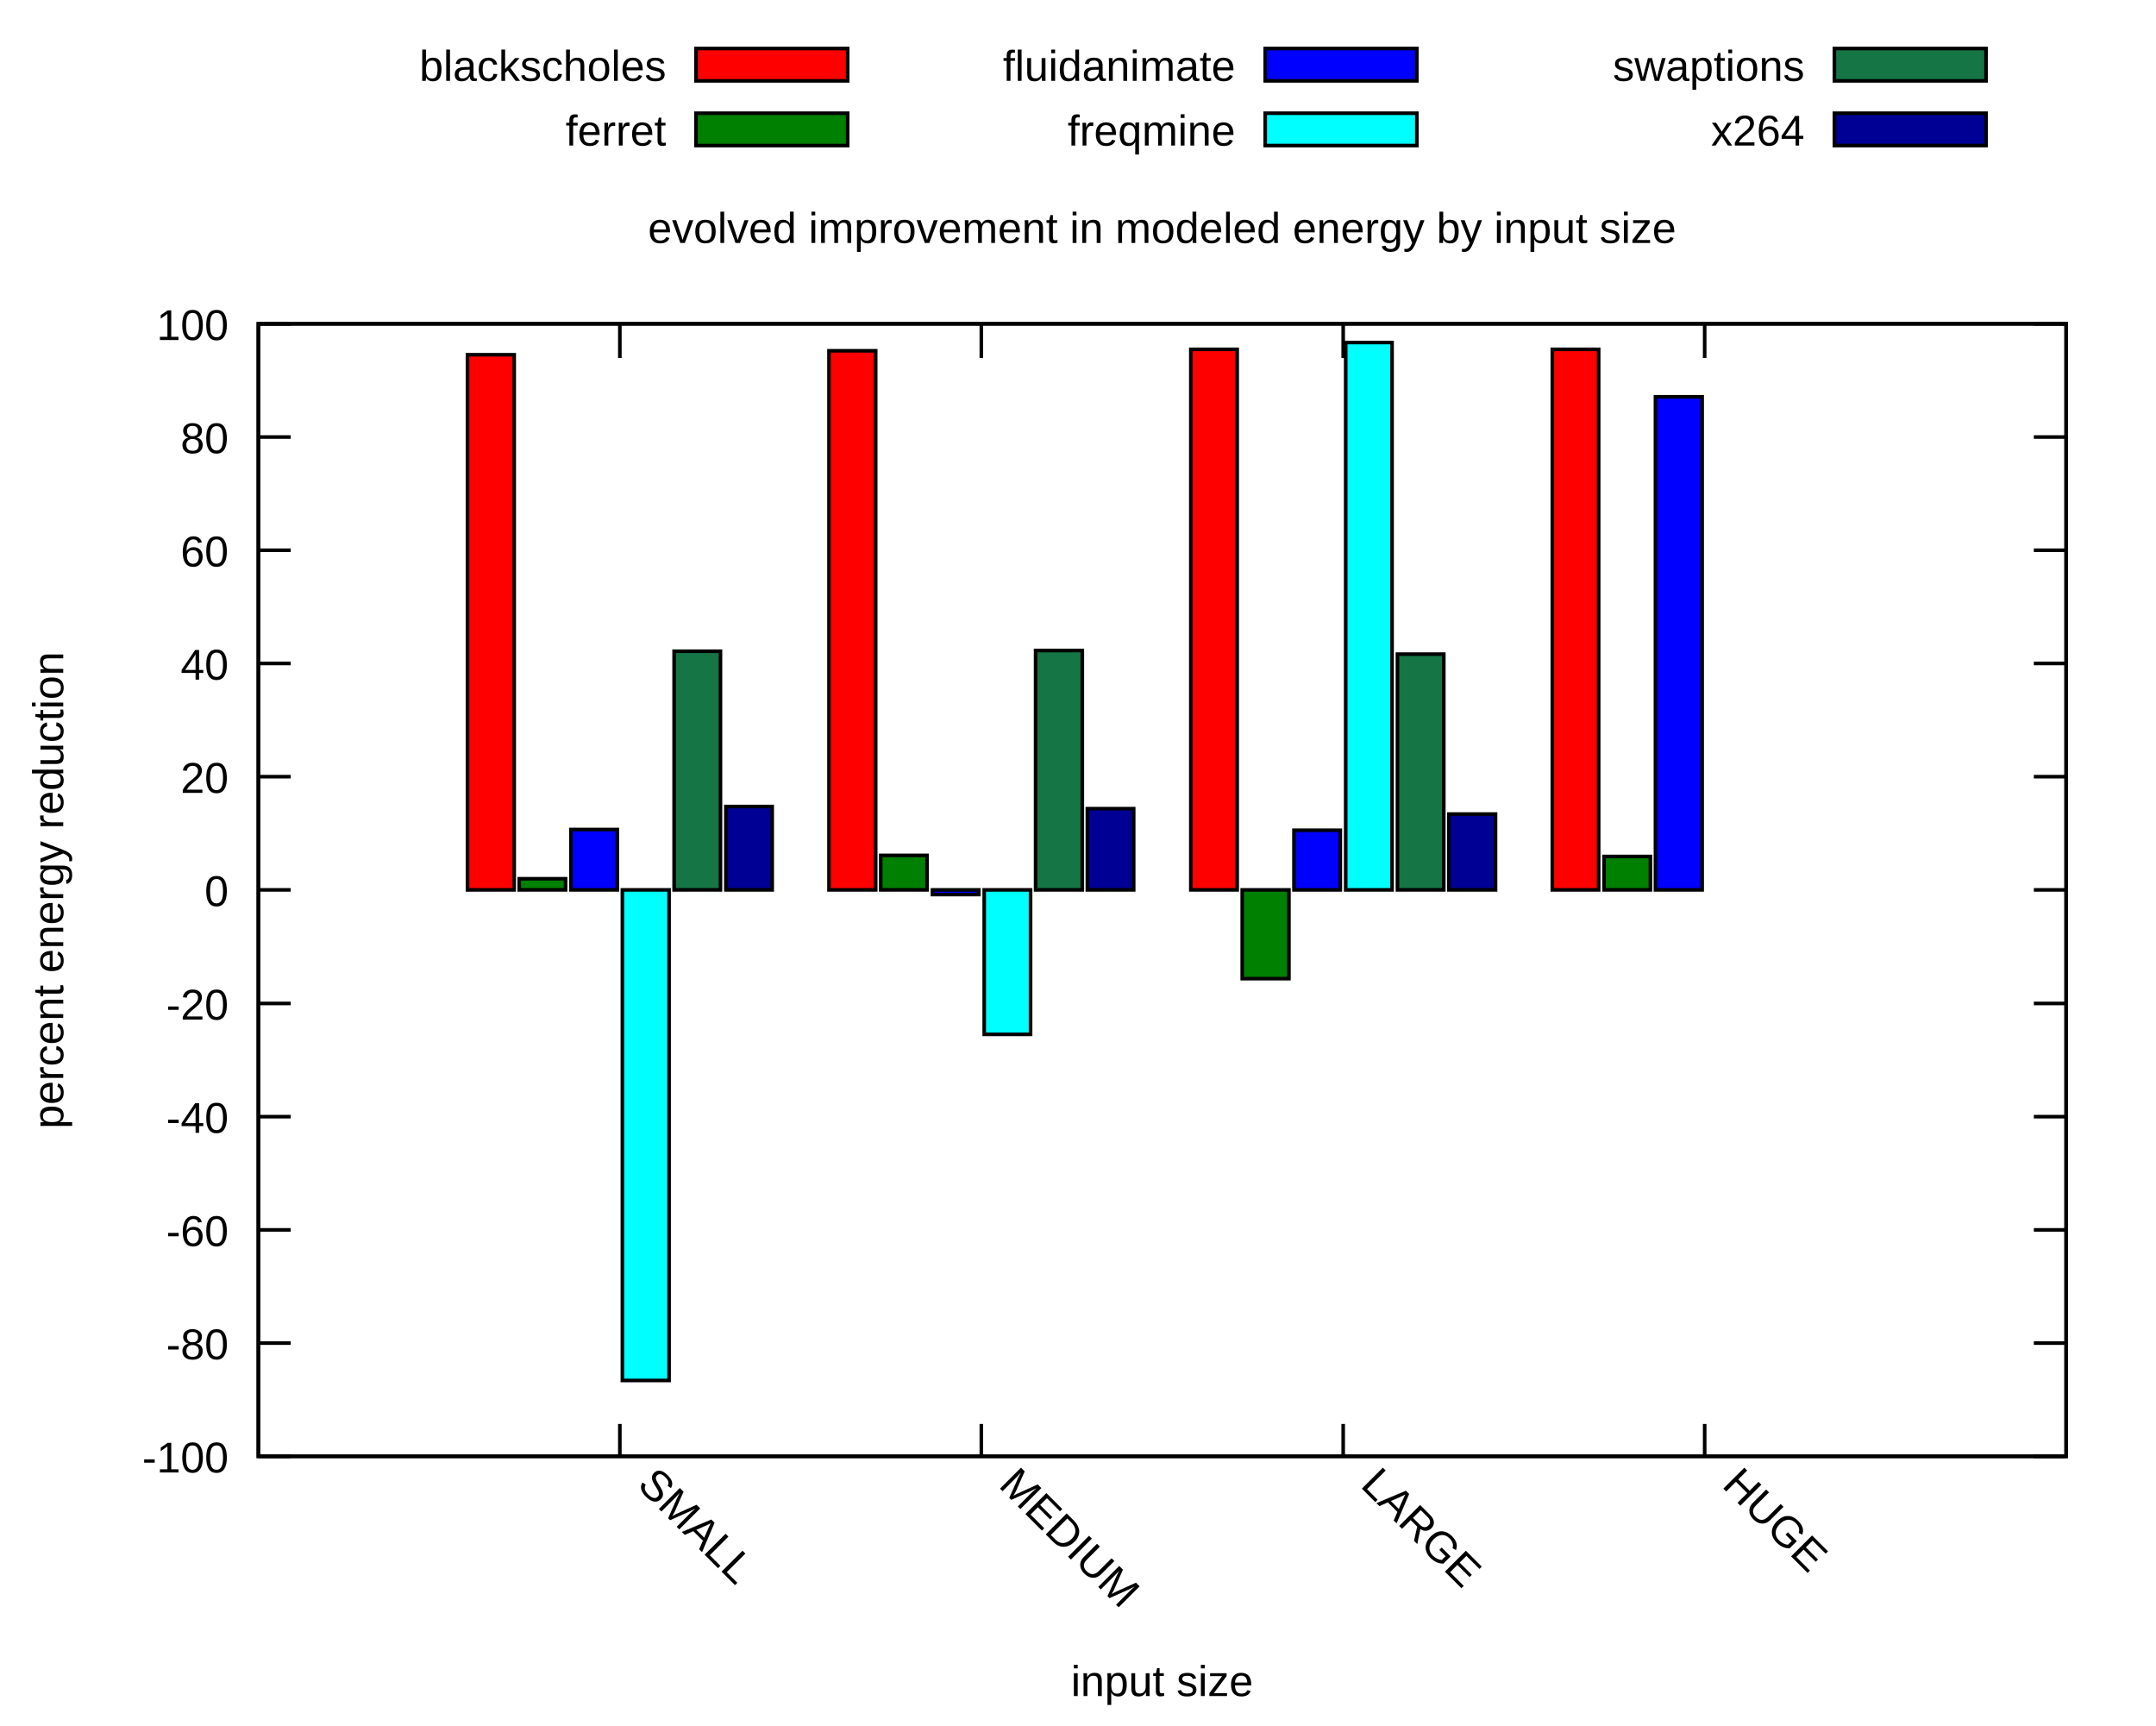
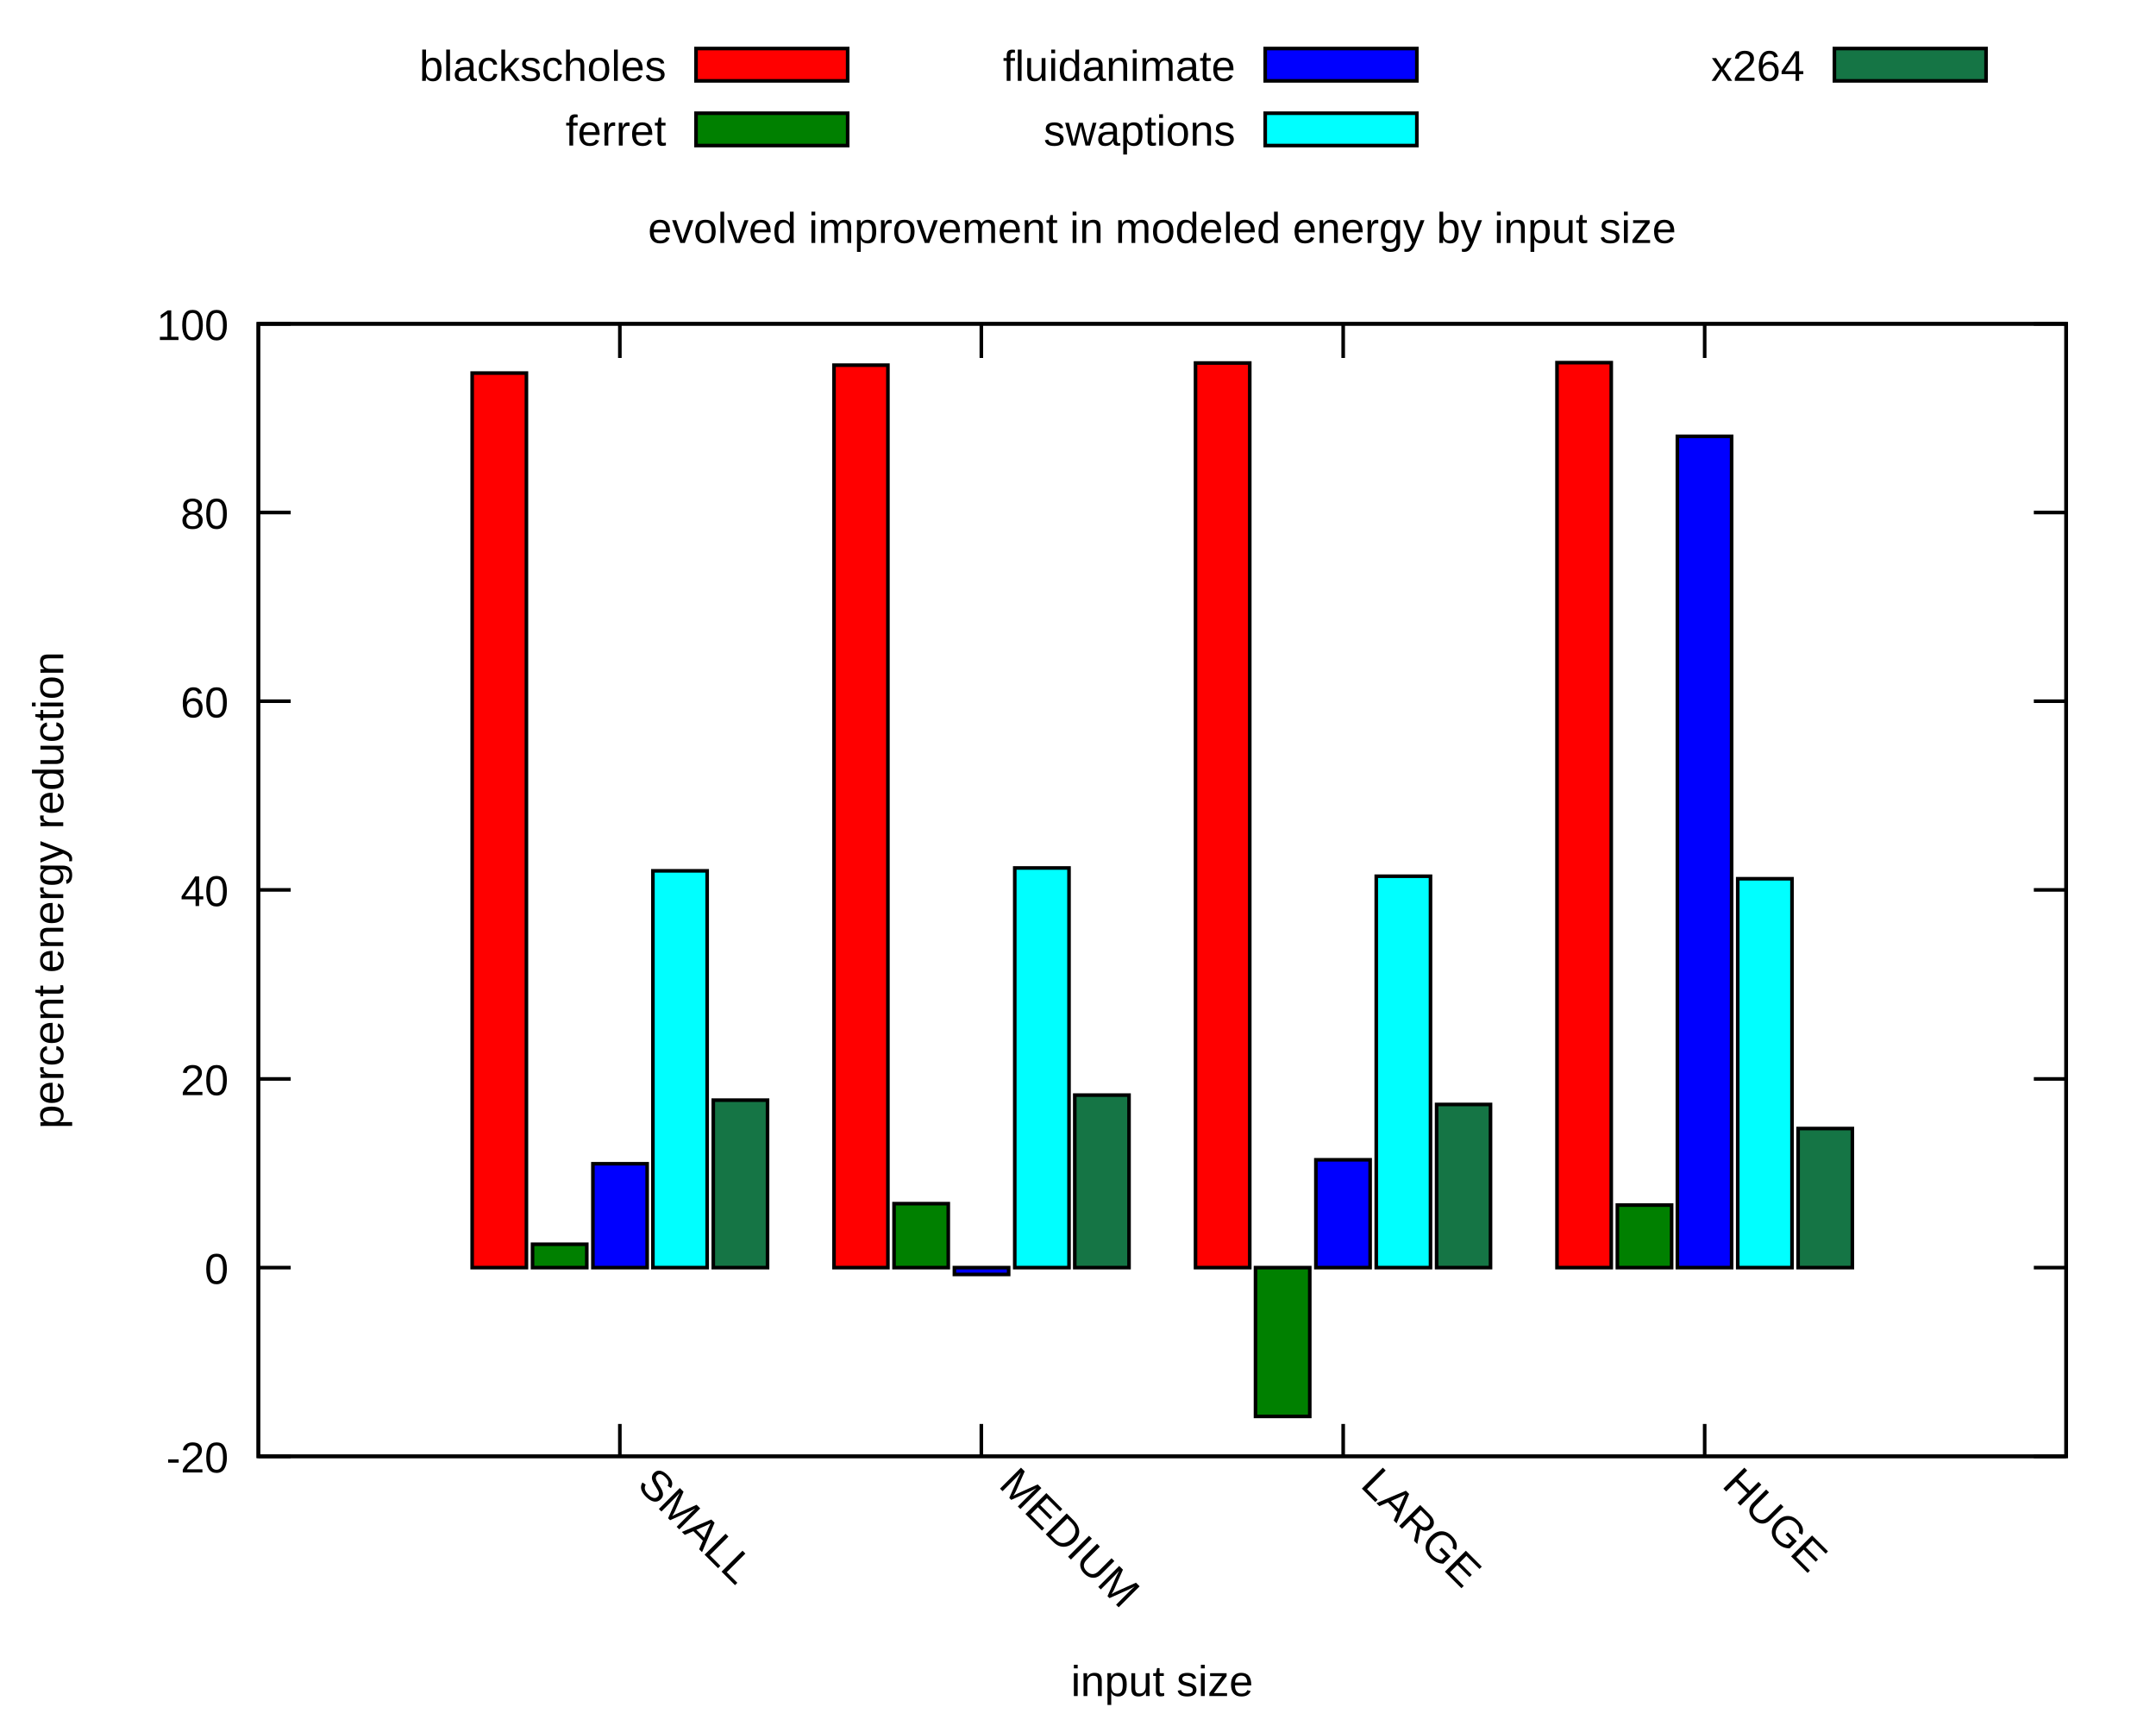
<svg xmlns="http://www.w3.org/2000/svg" xmlns:xlink="http://www.w3.org/1999/xlink" width="600" height="480" viewBox="0 0 600 480">
  <g id="gnuplot_canvas">
    <rect x="0" y="0" width="600" height="480" fill="none" />
    <defs>
      <circle id="gpDot" r="0.5" stroke-width="0.5" />
      <path id="gpPt0" stroke-width="0.222" stroke="currentColor" d="M-1,0 h2 M0,-1 v2" />
      <path id="gpPt1" stroke-width="0.222" stroke="currentColor" d="M-1,-1 L1,1 M1,-1 L-1,1" />
      <path id="gpPt2" stroke-width="0.222" stroke="currentColor" d="M-1,0 L1,0 M0,-1 L0,1 M-1,-1 L1,1 M-1,1 L1,-1" />
      <rect id="gpPt3" stroke-width="0.222" stroke="currentColor" x="-1" y="-1" width="2" height="2" />
      <rect id="gpPt4" stroke-width="0.222" stroke="currentColor" fill="currentColor" x="-1" y="-1" width="2" height="2" />
      <circle id="gpPt5" stroke-width="0.222" stroke="currentColor" cx="0" cy="0" r="1" />
      <use xlink:href="#gpPt5" id="gpPt6" fill="currentColor" stroke="none" />
      <path id="gpPt7" stroke-width="0.222" stroke="currentColor" d="M0,-1.33 L-1.33,0.67 L1.33,0.67 z" />
      <use xlink:href="#gpPt7" id="gpPt8" fill="currentColor" stroke="none" />
      <use xlink:href="#gpPt7" id="gpPt9" stroke="currentColor" transform="rotate(180)" />
      <use xlink:href="#gpPt9" id="gpPt10" fill="currentColor" stroke="none" />
      <use xlink:href="#gpPt3" id="gpPt11" stroke="currentColor" transform="rotate(45)" />
      <use xlink:href="#gpPt11" id="gpPt12" fill="currentColor" stroke="none" />
    </defs>
-     <g fill="none" color="white" stroke="black" stroke-width="1.00" stroke-linecap="butt" stroke-linejoin="miter">
+     <g fill="none" color="white" stroke="currentColor" stroke-width="1.00" stroke-linecap="butt" stroke-linejoin="miter">
</g>
    <g fill="none" color="black" stroke="currentColor" stroke-width="1.00" stroke-linecap="butt" stroke-linejoin="miter">
      <path stroke="black" d="M71.9,405.2 L80.9,405.2 M575.0,405.2 L566.0,405.2  h0.01" />
      <g transform="translate(63.6,409.7)" stroke="none" fill="black" font-family="Arial" font-size="12.00" text-anchor="end">
-         <text>-100</text>
-       </g>
-       <path stroke="black" d="M71.9,373.7 L80.9,373.7 M575.0,373.7 L566.0,373.7  h0.01" />
-       <g transform="translate(63.6,378.2)" stroke="none" fill="black" font-family="Arial" font-size="12.00" text-anchor="end">
-         <text>-80</text>
-       </g>
-       <path stroke="black" d="M71.9,342.2 L80.9,342.2 M575.0,342.2 L566.0,342.2  h0.01" />
-       <g transform="translate(63.6,346.7)" stroke="none" fill="black" font-family="Arial" font-size="12.00" text-anchor="end">
-         <text>-60</text>
-       </g>
-       <path stroke="black" d="M71.9,310.7 L80.9,310.7 M575.0,310.7 L566.0,310.7  h0.01" />
-       <g transform="translate(63.6,315.2)" stroke="none" fill="black" font-family="Arial" font-size="12.00" text-anchor="end">
-         <text>-40</text>
-       </g>
-       <path stroke="black" d="M71.9,279.2 L80.9,279.2 M575.0,279.2 L566.0,279.2  h0.01" />
-       <g transform="translate(63.6,283.7)" stroke="none" fill="black" font-family="Arial" font-size="12.00" text-anchor="end">
        <text>-20</text>
+       </g>
+       <path stroke="black" d="M71.9,352.7 L80.9,352.7 M575.0,352.7 L566.0,352.7  h0.01" />
+       <g transform="translate(63.6,357.2)" stroke="none" fill="black" font-family="Arial" font-size="12.00" text-anchor="end">
+         <text> 0</text>
+       </g>
+       <path stroke="black" d="M71.9,300.2 L80.9,300.2 M575.0,300.2 L566.0,300.2  h0.01" />
+       <g transform="translate(63.6,304.7)" stroke="none" fill="black" font-family="Arial" font-size="12.00" text-anchor="end">
+         <text> 20</text>
      </g>
      <path stroke="black" d="M71.9,247.6 L80.9,247.6 M575.0,247.6 L566.0,247.6  h0.01" />
      <g transform="translate(63.6,252.1)" stroke="none" fill="black" font-family="Arial" font-size="12.00" text-anchor="end">
-         <text> 0</text>
-       </g>
-       <path stroke="black" d="M71.9,216.1 L80.9,216.1 M575.0,216.1 L566.0,216.1  h0.01" />
-       <g transform="translate(63.6,220.6)" stroke="none" fill="black" font-family="Arial" font-size="12.00" text-anchor="end">
-         <text> 20</text>
-       </g>
-       <path stroke="black" d="M71.9,184.6 L80.9,184.6 M575.0,184.6 L566.0,184.6  h0.01" />
-       <g transform="translate(63.6,189.1)" stroke="none" fill="black" font-family="Arial" font-size="12.00" text-anchor="end">
        <text> 40</text>
      </g>
-       <path stroke="black" d="M71.9,153.1 L80.9,153.1 M575.0,153.1 L566.0,153.1  h0.01" />
-       <g transform="translate(63.6,157.6)" stroke="none" fill="black" font-family="Arial" font-size="12.00" text-anchor="end">
+       <path stroke="black" d="M71.9,195.1 L80.9,195.1 M575.0,195.1 L566.0,195.1  h0.01" />
+       <g transform="translate(63.6,199.6)" stroke="none" fill="black" font-family="Arial" font-size="12.00" text-anchor="end">
        <text> 60</text>
      </g>
-       <path stroke="black" d="M71.9,121.6 L80.9,121.6 M575.0,121.6 L566.0,121.6  h0.01" />
-       <g transform="translate(63.6,126.1)" stroke="none" fill="black" font-family="Arial" font-size="12.00" text-anchor="end">
+       <path stroke="black" d="M71.9,142.6 L80.9,142.6 M575.0,142.6 L566.0,142.6  h0.01" />
+       <g transform="translate(63.6,147.1)" stroke="none" fill="black" font-family="Arial" font-size="12.00" text-anchor="end">
        <text> 80</text>
      </g>
      <path stroke="black" d="M71.9,90.1 L80.9,90.1 M575.0,90.1 L566.0,90.1  h0.01" />
      <g transform="translate(63.6,94.6)" stroke="none" fill="black" font-family="Arial" font-size="12.00" text-anchor="end">
        <text> 100</text>
      </g>
      <path stroke="black" d="M172.5,405.2 L172.5,396.2 M172.5,90.1 L172.5,99.1  h0.01" />
      <g transform="translate(177.0,413.5) rotate(45)" stroke="none" fill="black" font-family="Arial" font-size="12.00" text-anchor="start">
        <text>SMALL</text>
      </g>
      <path stroke="black" d="M273.1,405.2 L273.1,396.2 M273.1,90.1 L273.1,99.1  h0.01" />
      <g transform="translate(277.6,413.5) rotate(45)" stroke="none" fill="black" font-family="Arial" font-size="12.00" text-anchor="start">
        <text>MEDIUM</text>
      </g>
      <path stroke="black" d="M373.8,405.2 L373.8,396.2 M373.8,90.1 L373.8,99.1  h0.01" />
      <g transform="translate(378.3,413.5) rotate(45)" stroke="none" fill="black" font-family="Arial" font-size="12.00" text-anchor="start">
        <text>LARGE</text>
      </g>
      <path stroke="black" d="M474.4,405.2 L474.4,396.2 M474.4,90.1 L474.4,99.1  h0.01" />
      <g transform="translate(478.9,413.5) rotate(45)" stroke="none" fill="black" font-family="Arial" font-size="12.00" text-anchor="start">
        <text>HUGE</text>
      </g>
      <path stroke="black" d="M71.9,90.1 L71.9,405.2 L575.0,405.2 L575.0,90.1 L71.9,90.1 Z  h0.01" />
      <g transform="translate(17.6,247.7) rotate(270)" stroke="none" fill="black" font-family="Arial" font-size="12.00" text-anchor="middle">
        <text>percent energy reduction</text>
      </g>
      <g transform="translate(323.4,471.9)" stroke="none" fill="black" font-family="Arial" font-size="12.00" text-anchor="middle">
        <text>input size</text>
      </g>
      <g transform="translate(323.4,67.6)" stroke="none" fill="black" font-family="Arial" font-size="12.00" text-anchor="middle">
        <text>evolved improvement in modeled energy by input size</text>
      </g>
    </g>
    <g id="gnuplot_plot_1">
      <g fill="none" color="red" stroke="currentColor" stroke-width="1.00" stroke-linecap="butt" stroke-linejoin="miter">
        <g transform="translate(185.4,22.5)" stroke="none" fill="black" font-family="Arial" font-size="12.00" text-anchor="end">
          <text>blackscholes</text>
        </g>
        <g stroke="none" shape-rendering="crispEdges">
          <polygon fill="currentColor" points="193.7,22.5 235.9,22.5 235.9,13.5 193.7,13.5 " />
        </g>
        <path stroke="black" d="M193.7,22.5 L235.9,22.5 L235.9,13.5 L193.7,13.5 L193.7,22.5 Z  h0.01" />
        <g stroke="none" shape-rendering="crispEdges">
-           <polygon fill="currentColor" points="130.1,247.6 143.2,247.6 143.2,98.6 130.1,98.6 " />
-         </g>
-         <path stroke="black" d="M130.1,247.6 L130.1,98.7 L143.1,98.7 L143.1,247.6 L130.1,247.6 Z  h0.01" />
-         <g stroke="none" shape-rendering="crispEdges">
-           <polygon fill="currentColor" points="230.7,247.6 243.8,247.6 243.8,97.5 230.7,97.5 " />
-         </g>
-         <path stroke="black" d="M230.7,247.6 L230.7,97.6 L243.7,97.6 L243.7,247.6 L230.7,247.6 Z  h0.01" />
-         <g stroke="none" shape-rendering="crispEdges">
-           <polygon fill="currentColor" points="331.4,247.6 344.4,247.6 344.4,97.1 331.4,97.1 " />
-         </g>
-         <path stroke="black" d="M331.4,247.6 L331.4,97.2 L344.3,97.2 L344.3,247.6 L331.4,247.6 Z  h0.01" />
-         <g stroke="none" shape-rendering="crispEdges">
-           <polygon fill="currentColor" points="432.0,247.6 445.0,247.6 445.0,97.1 432.0,97.1 " />
-         </g>
-         <path stroke="black" d="M432.0,247.6 L432.0,97.2 L444.9,97.2 L444.9,247.6 L432.0,247.6 Z  h0.01" />
+           <polygon fill="currentColor" points="131.4,352.7 146.6,352.7 146.6,103.7 131.4,103.7 " />
+         </g>
+         <path stroke="black" d="M131.4,352.7 L131.4,103.8 L146.5,103.8 L146.5,352.7 L131.4,352.7 Z  h0.01" />
+         <g stroke="none" shape-rendering="crispEdges">
+           <polygon fill="currentColor" points="232.1,352.7 247.2,352.7 247.2,101.5 232.1,101.5 " />
+         </g>
+         <path stroke="black" d="M232.1,352.7 L232.1,101.6 L247.1,101.6 L247.1,352.7 L232.1,352.7 Z  h0.01" />
+         <g stroke="none" shape-rendering="crispEdges">
+           <polygon fill="currentColor" points="332.7,352.7 347.9,352.7 347.9,100.9 332.7,100.9 " />
+         </g>
+         <path stroke="black" d="M332.7,352.7 L332.7,101.0 L347.8,101.0 L347.8,352.7 L332.7,352.7 Z  h0.01" />
+         <g stroke="none" shape-rendering="crispEdges">
+           <polygon fill="currentColor" points="433.3,352.7 448.5,352.7 448.5,100.8 433.3,100.8 " />
+         </g>
+         <path stroke="black" d="M433.3,352.7 L433.3,100.9 L448.4,100.9 L448.4,352.7 L433.3,352.7 Z  h0.01" />
      </g>
    </g>
    <g id="gnuplot_plot_2">
      <g fill="none" color="green" stroke="currentColor" stroke-width="1.00" stroke-linecap="butt" stroke-linejoin="miter">
        <g transform="translate(185.4,40.5)" stroke="none" fill="black" font-family="Arial" font-size="12.00" text-anchor="end">
          <text>ferret</text>
        </g>
        <g stroke="none" shape-rendering="crispEdges">
          <polygon fill="currentColor" points="193.7,40.5 235.9,40.5 235.9,31.5 193.7,31.5 " />
        </g>
        <path stroke="black" d="M193.7,40.5 L235.9,40.5 L235.9,31.5 L193.7,31.5 L193.7,40.5 Z  h0.01" />
        <g stroke="none" shape-rendering="crispEdges">
-           <polygon fill="currentColor" points="144.5,247.6 157.5,247.6 157.5,244.4 144.5,244.4 " />
-         </g>
-         <path stroke="black" d="M144.5,247.6 L144.5,244.5 L157.4,244.5 L157.4,247.6 L144.5,247.6 Z  h0.01" />
-         <g stroke="none" shape-rendering="crispEdges">
-           <polygon fill="currentColor" points="245.1,247.6 258.1,247.6 258.1,237.9 245.1,237.9 " />
-         </g>
-         <path stroke="black" d="M245.1,247.6 L245.1,238.0 L258.0,238.0 L258.0,247.6 L245.1,247.6 Z  h0.01" />
-         <g stroke="none" shape-rendering="crispEdges">
-           <polygon fill="currentColor" points="345.7,272.3 358.8,272.3 358.8,247.5 345.7,247.5 " />
-         </g>
-         <path stroke="black" d="M345.7,247.6 L345.7,272.3 L358.7,272.3 L358.7,247.6 L345.7,247.6 Z  h0.01" />
-         <g stroke="none" shape-rendering="crispEdges">
-           <polygon fill="currentColor" points="446.4,247.6 459.4,247.6 459.4,238.2 446.4,238.2 " />
-         </g>
-         <path stroke="black" d="M446.4,247.6 L446.4,238.3 L459.3,238.3 L459.3,247.6 L446.4,247.6 Z  h0.01" />
+           <polygon fill="currentColor" points="148.2,352.7 163.4,352.7 163.4,346.1 148.2,346.1 " />
+         </g>
+         <path stroke="black" d="M148.2,352.7 L148.2,346.2 L163.3,346.2 L163.3,352.7 L148.2,352.7 Z  h0.01" />
+         <g stroke="none" shape-rendering="crispEdges">
+           <polygon fill="currentColor" points="248.8,352.7 264.0,352.7 264.0,334.8 248.8,334.8 " />
+         </g>
+         <path stroke="black" d="M248.8,352.7 L248.8,334.9 L263.9,334.9 L263.9,352.7 L248.8,352.7 Z  h0.01" />
+         <g stroke="none" shape-rendering="crispEdges">
+           <polygon fill="currentColor" points="349.4,394.1 364.6,394.1 364.6,352.6 349.4,352.6 " />
+         </g>
+         <path stroke="black" d="M349.4,352.7 L349.4,394.1 L364.5,394.1 L364.5,352.7 L349.4,352.7 Z  h0.01" />
+         <g stroke="none" shape-rendering="crispEdges">
+           <polygon fill="currentColor" points="450.1,352.7 465.3,352.7 465.3,335.2 450.1,335.2 " />
+         </g>
+         <path stroke="black" d="M450.1,352.7 L450.1,335.3 L465.2,335.3 L465.2,352.7 L450.1,352.7 Z  h0.01" />
      </g>
    </g>
    <g id="gnuplot_plot_3">
      <g fill="none" color="blue" stroke="currentColor" stroke-width="1.00" stroke-linecap="butt" stroke-linejoin="miter">
        <g transform="translate(343.8,22.5)" stroke="none" fill="black" font-family="Arial" font-size="12.00" text-anchor="end">
          <text>fluidanimate</text>
        </g>
        <g stroke="none" shape-rendering="crispEdges">
          <polygon fill="currentColor" points="352.1,22.5 394.3,22.5 394.3,13.5 352.1,13.5 " />
        </g>
        <path stroke="black" d="M352.1,22.5 L394.3,22.5 L394.3,13.5 L352.1,13.5 L352.1,22.5 Z  h0.01" />
        <g stroke="none" shape-rendering="crispEdges">
-           <polygon fill="currentColor" points="158.9,247.6 171.9,247.6 171.9,230.7 158.9,230.7 " />
-         </g>
-         <path stroke="black" d="M158.9,247.6 L158.9,230.8 L171.8,230.8 L171.8,247.6 L158.9,247.6 Z  h0.01" />
-         <g stroke="none" shape-rendering="crispEdges">
-           <polygon fill="currentColor" points="259.5,248.9 272.5,248.9 272.5,247.5 259.5,247.5 " />
-         </g>
-         <path stroke="black" d="M259.5,247.6 L259.5,248.9 L272.4,248.9 L272.4,247.6 L259.5,247.6 Z  h0.01" />
-         <g stroke="none" shape-rendering="crispEdges">
-           <polygon fill="currentColor" points="360.1,247.6 373.1,247.6 373.1,230.9 360.1,230.9 " />
-         </g>
-         <path stroke="black" d="M360.1,247.6 L360.1,231.0 L373.0,231.0 L373.0,247.6 L360.1,247.6 Z  h0.01" />
-         <g stroke="none" shape-rendering="crispEdges">
-           <polygon fill="currentColor" points="460.7,247.6 473.8,247.6 473.8,110.3 460.7,110.3 " />
-         </g>
-         <path stroke="black" d="M460.7,247.6 L460.7,110.4 L473.7,110.4 L473.7,247.6 L460.7,247.6 Z  h0.01" />
+           <polygon fill="currentColor" points="165.0,352.7 180.2,352.7 180.2,323.7 165.0,323.7 " />
+         </g>
+         <path stroke="black" d="M165.0,352.7 L165.0,323.8 L180.1,323.8 L180.1,352.7 L165.0,352.7 Z  h0.01" />
+         <g stroke="none" shape-rendering="crispEdges">
+           <polygon fill="currentColor" points="265.6,354.6 280.8,354.6 280.8,352.6 265.6,352.6 " />
+         </g>
+         <path stroke="black" d="M265.6,352.7 L265.6,354.6 L280.7,354.6 L280.7,352.7 L265.6,352.7 Z  h0.01" />
+         <g stroke="none" shape-rendering="crispEdges">
+           <polygon fill="currentColor" points="366.2,352.7 381.4,352.7 381.4,322.6 366.2,322.6 " />
+         </g>
+         <path stroke="black" d="M366.2,352.7 L366.2,322.7 L381.3,322.7 L381.3,352.7 L366.2,352.7 Z  h0.01" />
+         <g stroke="none" shape-rendering="crispEdges">
+           <polygon fill="currentColor" points="466.8,352.7 482.0,352.7 482.0,121.3 466.8,121.3 " />
+         </g>
+         <path stroke="black" d="M466.8,352.7 L466.8,121.4 L481.9,121.4 L481.9,352.7 L466.8,352.7 Z  h0.01" />
      </g>
    </g>
    <g id="gnuplot_plot_4">
      <g fill="none" color="cyan" stroke="currentColor" stroke-width="1.00" stroke-linecap="butt" stroke-linejoin="miter">
        <g transform="translate(343.8,40.5)" stroke="none" fill="black" font-family="Arial" font-size="12.00" text-anchor="end">
-           <text>freqmine</text>
+           <text>swaptions</text>
        </g>
        <g stroke="none" shape-rendering="crispEdges">
          <polygon fill="currentColor" points="352.1,40.5 394.3,40.5 394.3,31.5 352.1,31.5 " />
        </g>
        <path stroke="black" d="M352.1,40.5 L394.3,40.5 L394.3,31.5 L352.1,31.5 L352.1,40.5 Z  h0.01" />
        <g stroke="none" shape-rendering="crispEdges">
-           <polygon fill="currentColor" points="173.2,384.1 186.3,384.1 186.3,247.5 173.2,247.5 " />
-         </g>
-         <path stroke="black" d="M173.2,247.6 L173.2,384.1 L186.2,384.1 L186.2,247.6 L173.2,247.6 Z  h0.01" />
-         <g stroke="none" shape-rendering="crispEdges">
-           <polygon fill="currentColor" points="273.9,287.8 286.9,287.8 286.9,247.5 273.9,247.5 " />
-         </g>
-         <path stroke="black" d="M273.9,247.6 L273.9,287.8 L286.8,287.8 L286.8,247.6 L273.9,247.6 Z  h0.01" />
-         <g stroke="none" shape-rendering="crispEdges">
-           <polygon fill="currentColor" points="374.5,247.6 387.5,247.6 387.5,95.2 374.5,95.2 " />
-         </g>
-         <path stroke="black" d="M374.5,247.6 L374.5,95.3 L387.4,95.3 L387.4,247.6 L374.5,247.6 Z  h0.01" />
+           <polygon fill="currentColor" points="181.7,352.7 196.9,352.7 196.9,242.2 181.7,242.2 " />
+         </g>
+         <path stroke="black" d="M181.7,352.7 L181.7,242.3 L196.8,242.3 L196.8,352.7 L181.7,352.7 Z  h0.01" />
+         <g stroke="none" shape-rendering="crispEdges">
+           <polygon fill="currentColor" points="282.4,352.7 297.6,352.7 297.6,241.4 282.4,241.4 " />
+         </g>
+         <path stroke="black" d="M282.4,352.7 L282.4,241.5 L297.5,241.5 L297.5,352.7 L282.4,352.7 Z  h0.01" />
+         <g stroke="none" shape-rendering="crispEdges">
+           <polygon fill="currentColor" points="383.0,352.7 398.2,352.7 398.2,243.7 383.0,243.7 " />
+         </g>
+         <path stroke="black" d="M383.0,352.7 L383.0,243.8 L398.1,243.8 L398.1,352.7 L383.0,352.7 Z  h0.01" />
+         <g stroke="none" shape-rendering="crispEdges">
+           <polygon fill="currentColor" points="483.6,352.7 498.8,352.7 498.8,244.4 483.6,244.4 " />
+         </g>
+         <path stroke="black" d="M483.6,352.7 L483.6,244.5 L498.7,244.5 L498.7,352.7 L483.6,352.7 Z  h0.01" />
      </g>
    </g>
    <g id="gnuplot_plot_5">
      <g fill="none" color="#157545" stroke="currentColor" stroke-width="1.00" stroke-linecap="butt" stroke-linejoin="miter">
        <g transform="translate(502.2,22.5)" stroke="none" fill="black" font-family="Arial" font-size="12.00" text-anchor="end">
-           <text>swaptions</text>
+           <text>x264</text>
        </g>
        <g stroke="none" shape-rendering="crispEdges">
          <polygon fill="currentColor" points="510.5,22.5 552.7,22.5 552.7,13.5 510.5,13.5 " />
        </g>
        <path stroke="black" d="M510.5,22.5 L552.7,22.5 L552.7,13.5 L510.5,13.5 L510.5,22.5 Z  h0.01" />
        <g stroke="none" shape-rendering="crispEdges">
-           <polygon fill="currentColor" points="187.6,247.6 200.6,247.6 200.6,181.1 187.6,181.1 " />
-         </g>
-         <path stroke="black" d="M187.6,247.6 L187.6,181.2 L200.5,181.2 L200.5,247.6 L187.6,247.6 Z  h0.01" />
-         <g stroke="none" shape-rendering="crispEdges">
-           <polygon fill="currentColor" points="288.2,247.6 301.3,247.6 301.3,180.9 288.2,180.9 " />
-         </g>
-         <path stroke="black" d="M288.2,247.6 L288.2,181.0 L301.2,181.0 L301.2,247.6 L288.2,247.6 Z  h0.01" />
-         <g stroke="none" shape-rendering="crispEdges">
-           <polygon fill="currentColor" points="388.9,247.6 401.9,247.6 401.9,181.9 388.9,181.9 " />
-         </g>
-         <path stroke="black" d="M388.9,247.6 L388.9,182.0 L401.8,182.0 L401.8,247.6 L388.9,247.6 Z  h0.01" />
-       </g>
-     </g>
-     <g id="gnuplot_plot_6">
-       <g fill="none" color="#000094" stroke="currentColor" stroke-width="1.00" stroke-linecap="butt" stroke-linejoin="miter">
-         <g transform="translate(502.2,40.5)" stroke="none" fill="black" font-family="Arial" font-size="12.00" text-anchor="end">
-           <text>x264</text>
-         </g>
-         <g stroke="none" shape-rendering="crispEdges">
-           <polygon fill="currentColor" points="510.5,40.5 552.7,40.5 552.7,31.5 510.5,31.5 " />
-         </g>
-         <path stroke="black" d="M510.5,40.5 L552.7,40.5 L552.7,31.5 L510.5,31.5 L510.5,40.5 Z  h0.01" />
-         <g stroke="none" shape-rendering="crispEdges">
-           <polygon fill="currentColor" points="202.0,247.6 215.0,247.6 215.0,224.3 202.0,224.3 " />
-         </g>
-         <path stroke="black" d="M202.0,247.6 L202.0,224.4 L214.9,224.4 L214.9,247.6 L202.0,247.6 Z  h0.01" />
-         <g stroke="none" shape-rendering="crispEdges">
-           <polygon fill="currentColor" points="302.6,247.6 315.6,247.6 315.6,224.9 302.6,224.9 " />
-         </g>
-         <path stroke="black" d="M302.6,247.6 L302.6,225.0 L315.5,225.0 L315.5,247.6 L302.6,247.6 Z  h0.01" />
-         <g stroke="none" shape-rendering="crispEdges">
-           <polygon fill="currentColor" points="403.2,247.6 416.3,247.6 416.3,226.4 403.2,226.4 " />
-         </g>
-         <path stroke="black" d="M403.2,247.6 L403.2,226.5 L416.2,226.5 L416.2,247.6 L403.2,247.6 Z  h0.01" />
+           <polygon fill="currentColor" points="198.5,352.7 213.7,352.7 213.7,306.0 198.5,306.0 " />
+         </g>
+         <path stroke="black" d="M198.5,352.7 L198.5,306.1 L213.6,306.1 L213.6,352.7 L198.5,352.7 Z  h0.01" />
+         <g stroke="none" shape-rendering="crispEdges">
+           <polygon fill="currentColor" points="299.1,352.7 314.3,352.7 314.3,304.6 299.1,304.6 " />
+         </g>
+         <path stroke="black" d="M299.1,352.7 L299.1,304.7 L314.2,304.7 L314.2,352.7 L299.1,352.7 Z  h0.01" />
+         <g stroke="none" shape-rendering="crispEdges">
+           <polygon fill="currentColor" points="399.8,352.7 414.9,352.7 414.9,307.2 399.8,307.2 " />
+         </g>
+         <path stroke="black" d="M399.8,352.7 L399.8,307.3 L414.8,307.3 L414.8,352.7 L399.8,352.7 Z  h0.01" />
+         <g stroke="none" shape-rendering="crispEdges">
+           <polygon fill="currentColor" points="500.4,352.7 515.6,352.7 515.6,313.9 500.4,313.9 " />
+         </g>
+         <path stroke="black" d="M500.4,352.7 L500.4,314.0 L515.5,314.0 L515.5,352.7 L500.4,352.7 Z  h0.01" />
      </g>
    </g>
    <g fill="none" color="black" stroke="currentColor" stroke-width="1.00" stroke-linecap="butt" stroke-linejoin="miter">
      <path stroke="black" d="M71.9,90.1 L71.9,405.2 L575.0,405.2 L575.0,90.1 L71.9,90.1 Z  h0.01" />
    </g>
  </g>
</svg>
